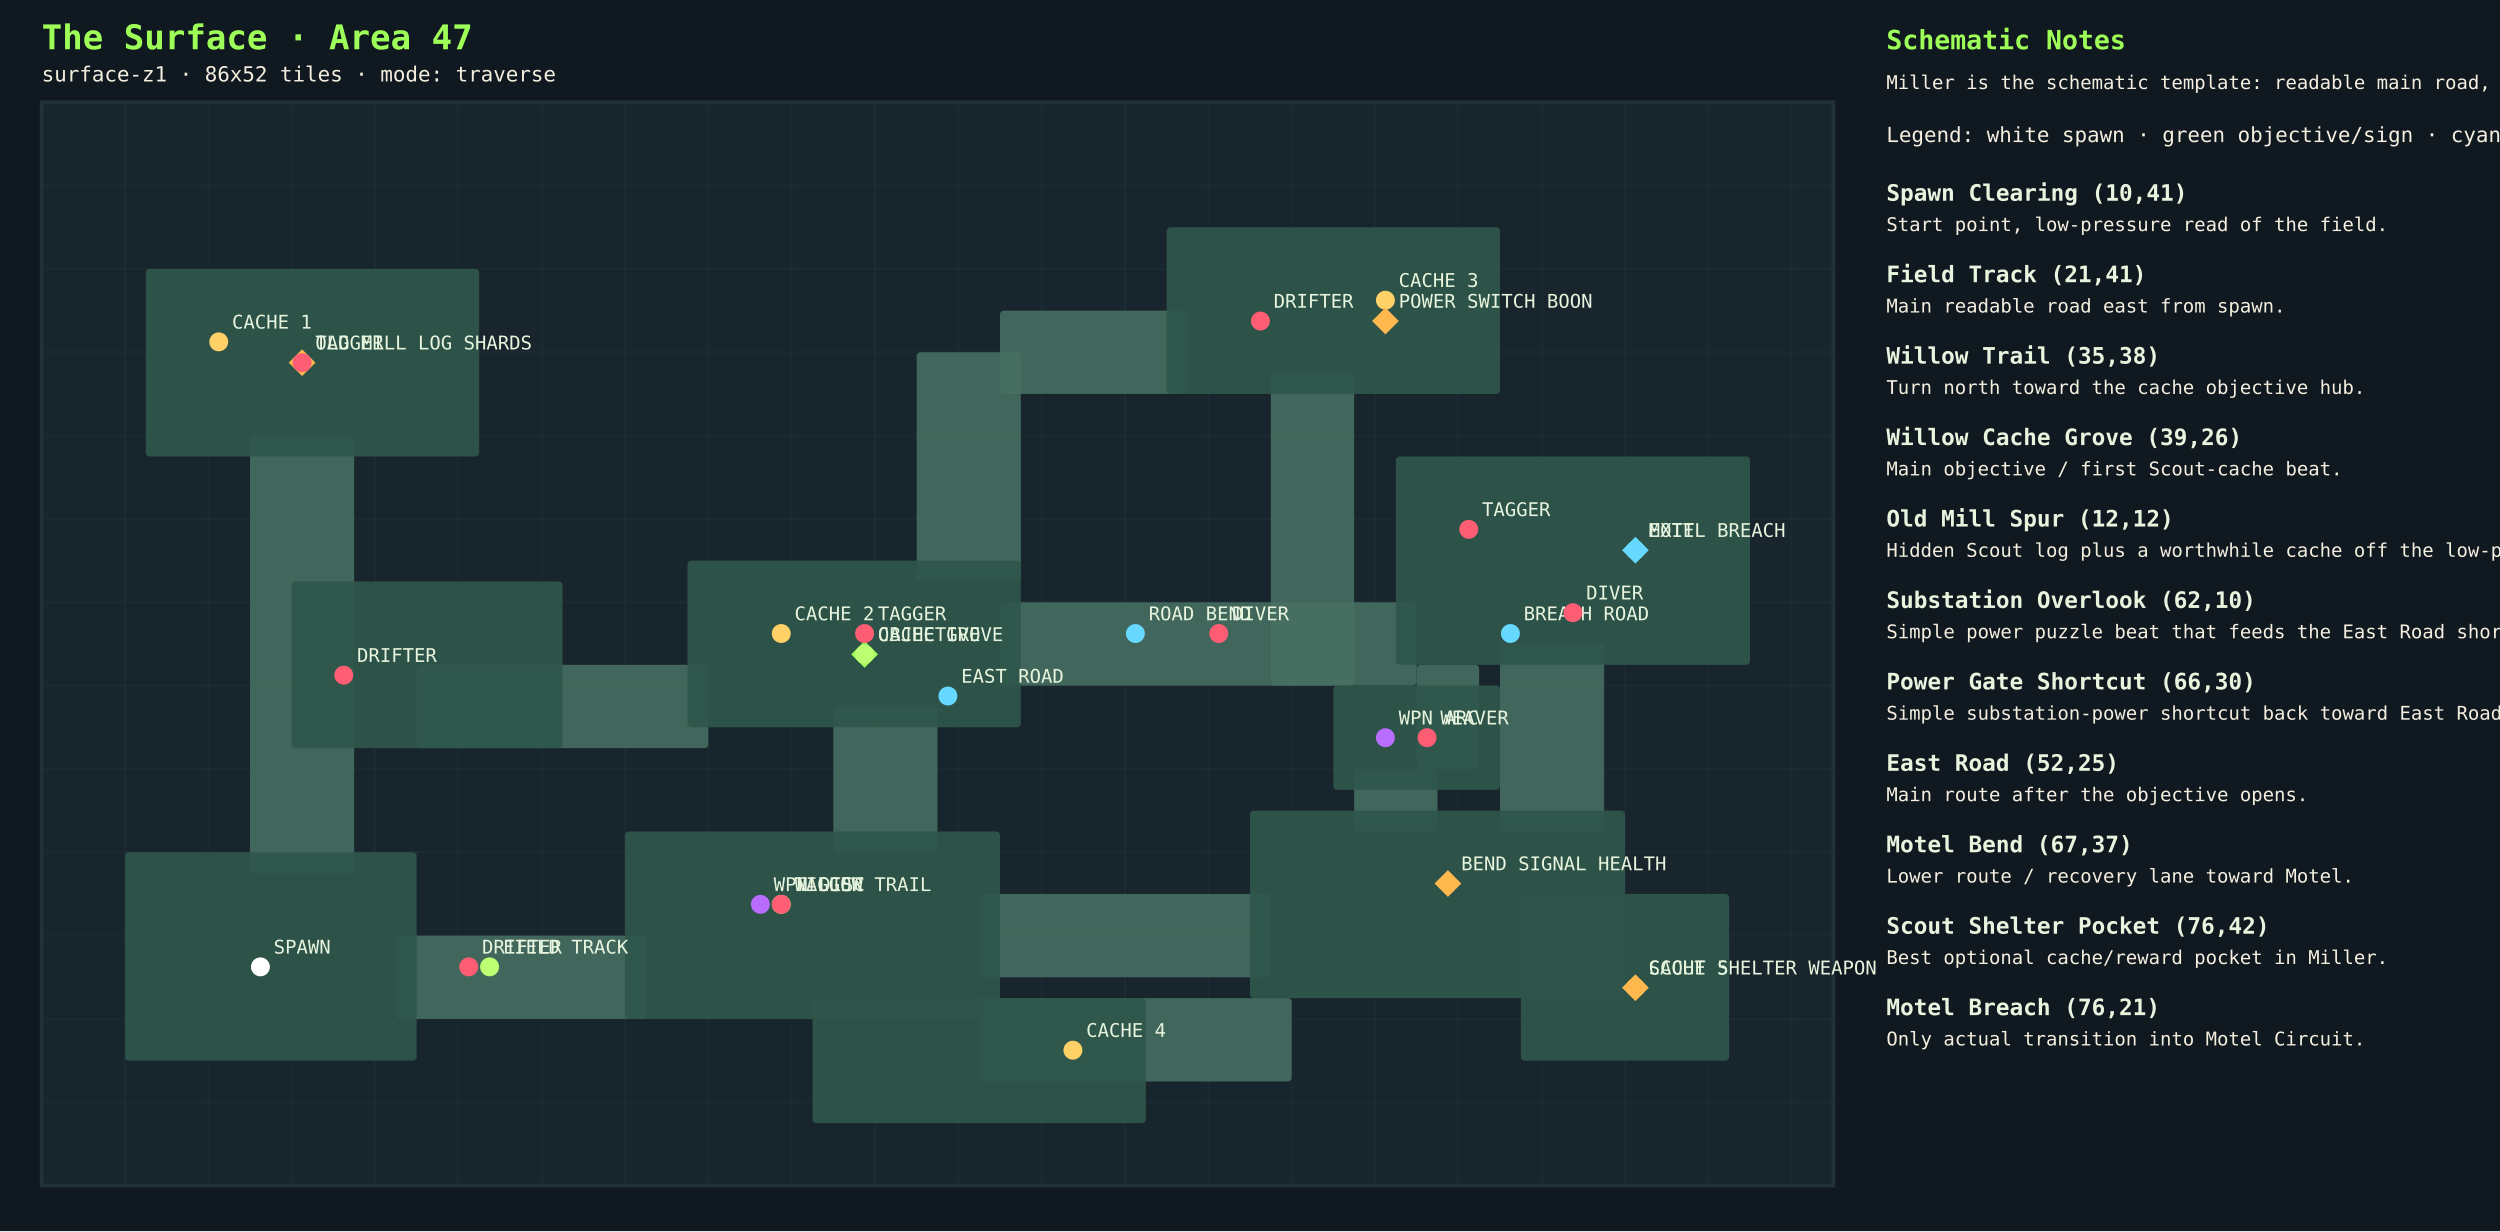
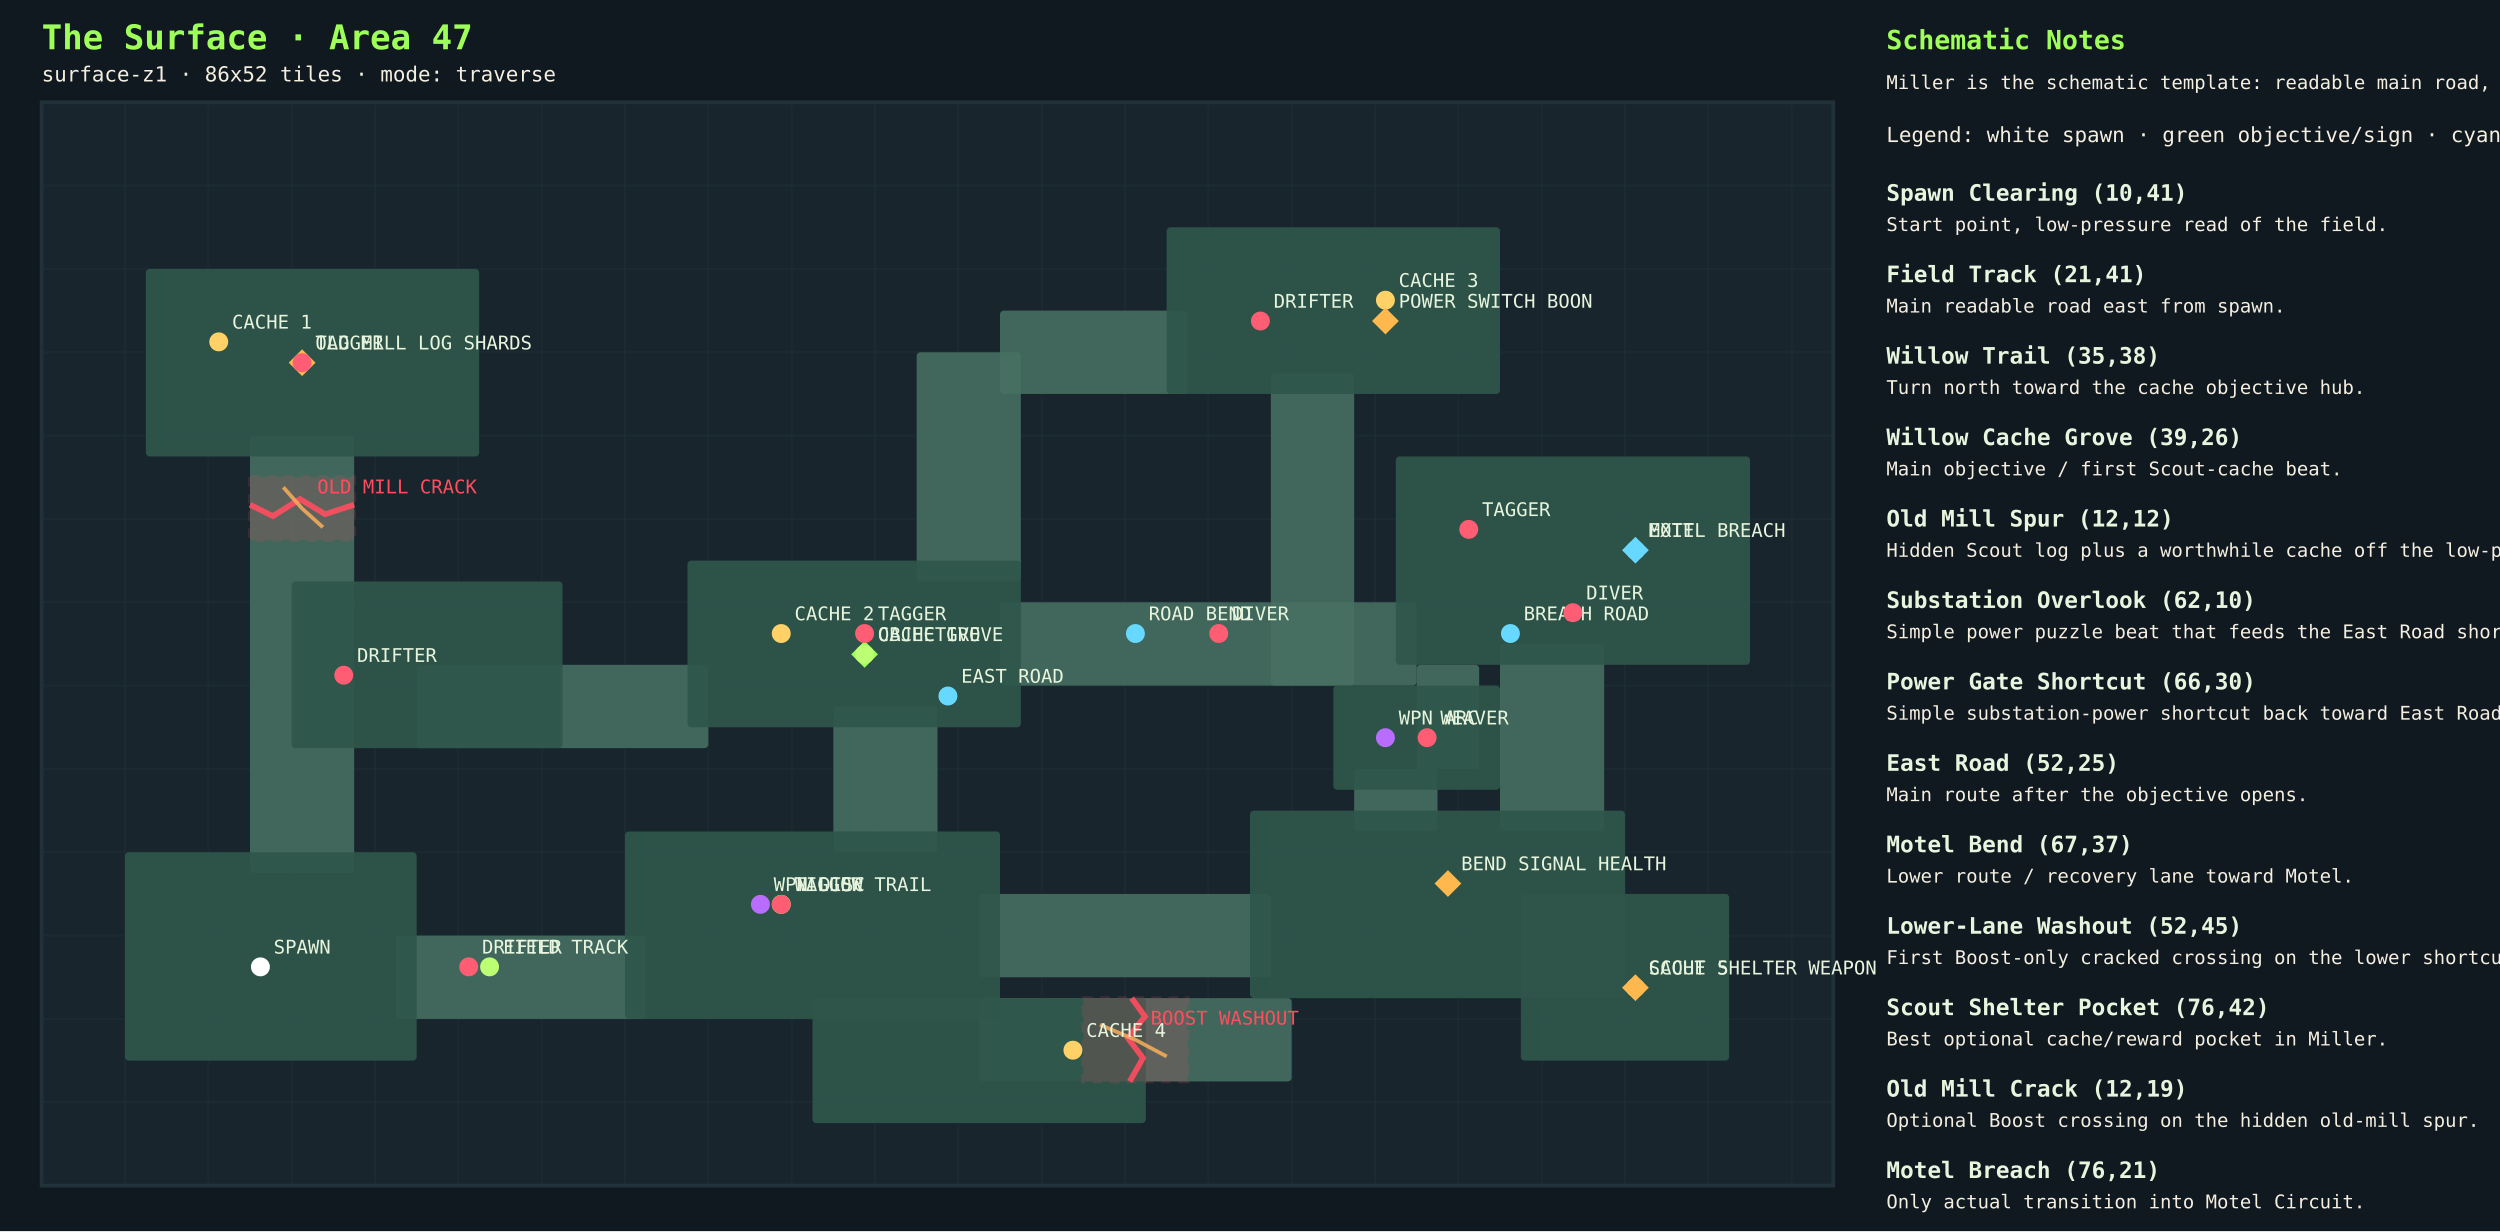
<svg xmlns="http://www.w3.org/2000/svg" width="1320" height="650" viewBox="0 0 1320 650">
  <rect width="100%" height="100%" fill="#101820" />
  <text x="22" y="26" font-size="18" fill="#9dff57" font-family="monospace" font-weight="700">The Surface · Area 47</text>
  <text x="22" y="43" font-size="11" fill="#f5efe0" font-family="monospace">surface-z1 · 86x52 tiles · mode: traverse</text>
  <rect x="22" y="54" width="946" height="572" fill="#18252c" stroke="#20313a" stroke-width="2" />
  <line x1="22" y1="54" x2="22" y2="626" stroke="#20313a" stroke-width="1" opacity="0.45" />
  <line x1="66" y1="54" x2="66" y2="626" stroke="#20313a" stroke-width="1" opacity="0.45" />
  <line x1="110" y1="54" x2="110" y2="626" stroke="#20313a" stroke-width="1" opacity="0.45" />
  <line x1="154" y1="54" x2="154" y2="626" stroke="#20313a" stroke-width="1" opacity="0.45" />
  <line x1="198" y1="54" x2="198" y2="626" stroke="#20313a" stroke-width="1" opacity="0.45" />
  <line x1="242" y1="54" x2="242" y2="626" stroke="#20313a" stroke-width="1" opacity="0.45" />
  <line x1="286" y1="54" x2="286" y2="626" stroke="#20313a" stroke-width="1" opacity="0.45" />
  <line x1="330" y1="54" x2="330" y2="626" stroke="#20313a" stroke-width="1" opacity="0.45" />
  <line x1="374" y1="54" x2="374" y2="626" stroke="#20313a" stroke-width="1" opacity="0.45" />
  <line x1="418" y1="54" x2="418" y2="626" stroke="#20313a" stroke-width="1" opacity="0.45" />
  <line x1="462" y1="54" x2="462" y2="626" stroke="#20313a" stroke-width="1" opacity="0.45" />
  <line x1="506" y1="54" x2="506" y2="626" stroke="#20313a" stroke-width="1" opacity="0.45" />
  <line x1="550" y1="54" x2="550" y2="626" stroke="#20313a" stroke-width="1" opacity="0.45" />
  <line x1="594" y1="54" x2="594" y2="626" stroke="#20313a" stroke-width="1" opacity="0.45" />
  <line x1="638" y1="54" x2="638" y2="626" stroke="#20313a" stroke-width="1" opacity="0.45" />
  <line x1="682" y1="54" x2="682" y2="626" stroke="#20313a" stroke-width="1" opacity="0.45" />
  <line x1="726" y1="54" x2="726" y2="626" stroke="#20313a" stroke-width="1" opacity="0.45" />
  <line x1="770" y1="54" x2="770" y2="626" stroke="#20313a" stroke-width="1" opacity="0.45" />
  <line x1="814" y1="54" x2="814" y2="626" stroke="#20313a" stroke-width="1" opacity="0.45" />
  <line x1="858" y1="54" x2="858" y2="626" stroke="#20313a" stroke-width="1" opacity="0.45" />
  <line x1="902" y1="54" x2="902" y2="626" stroke="#20313a" stroke-width="1" opacity="0.45" />
  <line x1="946" y1="54" x2="946" y2="626" stroke="#20313a" stroke-width="1" opacity="0.45" />
  <line x1="22" y1="54" x2="968" y2="54" stroke="#20313a" stroke-width="1" opacity="0.45" />
  <line x1="22" y1="98" x2="968" y2="98" stroke="#20313a" stroke-width="1" opacity="0.45" />
  <line x1="22" y1="142" x2="968" y2="142" stroke="#20313a" stroke-width="1" opacity="0.45" />
  <line x1="22" y1="186" x2="968" y2="186" stroke="#20313a" stroke-width="1" opacity="0.45" />
  <line x1="22" y1="230" x2="968" y2="230" stroke="#20313a" stroke-width="1" opacity="0.45" />
  <line x1="22" y1="274" x2="968" y2="274" stroke="#20313a" stroke-width="1" opacity="0.45" />
  <line x1="22" y1="318" x2="968" y2="318" stroke="#20313a" stroke-width="1" opacity="0.45" />
  <line x1="22" y1="362" x2="968" y2="362" stroke="#20313a" stroke-width="1" opacity="0.45" />
  <line x1="22" y1="406" x2="968" y2="406" stroke="#20313a" stroke-width="1" opacity="0.45" />
  <line x1="22" y1="450" x2="968" y2="450" stroke="#20313a" stroke-width="1" opacity="0.45" />
  <line x1="22" y1="494" x2="968" y2="494" stroke="#20313a" stroke-width="1" opacity="0.45" />
  <line x1="22" y1="538" x2="968" y2="538" stroke="#20313a" stroke-width="1" opacity="0.45" />
  <line x1="22" y1="582" x2="968" y2="582" stroke="#20313a" stroke-width="1" opacity="0.45" />
  <line x1="22" y1="626" x2="968" y2="626" stroke="#20313a" stroke-width="1" opacity="0.45" />
  <rect x="209" y="494" width="132" height="44" fill="#466f61" opacity="0.88" rx="2" />
  <rect x="440" y="373" width="55" height="77" fill="#466f61" opacity="0.88" rx="2" />
  <rect x="132" y="230" width="55" height="231" fill="#466f61" opacity="0.88" rx="2" />
  <rect x="220" y="351" width="154" height="44" fill="#466f61" opacity="0.88" rx="2" />
  <rect x="528" y="318" width="220" height="44" fill="#466f61" opacity="0.88" rx="2" />
  <rect x="484" y="186" width="55" height="121" fill="#466f61" opacity="0.88" rx="2" />
  <rect x="528" y="164" width="99" height="44" fill="#466f61" opacity="0.88" rx="2" />
  <rect x="517" y="472" width="154" height="44" fill="#466f61" opacity="0.88" rx="2" />
  <rect x="792" y="340" width="55" height="99" fill="#466f61" opacity="0.88" rx="2" />
  <rect x="517" y="527" width="165" height="44" fill="#466f61" opacity="0.88" rx="2" />
  <rect x="715" y="406" width="44" height="33" fill="#466f61" opacity="0.88" rx="2" />
  <rect x="748" y="351" width="33" height="55" fill="#466f61" opacity="0.88" rx="2" />
  <rect x="671" y="197" width="44" height="165" fill="#466f61" opacity="0.88" rx="2" />
  <rect x="66" y="450" width="154" height="110" fill="#2f564b" opacity="0.92" rx="2" />
  <rect x="330" y="439" width="198" height="99" fill="#2f564b" opacity="0.92" rx="2" />
  <rect x="363" y="296" width="176" height="88" fill="#2f564b" opacity="0.92" rx="2" />
  <rect x="77" y="142" width="176" height="99" fill="#2f564b" opacity="0.92" rx="2" />
  <rect x="154" y="307" width="143" height="88" fill="#2f564b" opacity="0.92" rx="2" />
  <rect x="737" y="241" width="187" height="110" fill="#2f564b" opacity="0.92" rx="2" />
  <rect x="660" y="428" width="198" height="99" fill="#2f564b" opacity="0.92" rx="2" />
  <rect x="616" y="120" width="176" height="88" fill="#2f564b" opacity="0.92" rx="2" />
  <rect x="429" y="527" width="176" height="66" fill="#2f564b" opacity="0.92" rx="2" />
  <rect x="803" y="472" width="110" height="88" fill="#2f564b" opacity="0.92" rx="2" />
  <rect x="704" y="362" width="88" height="55" fill="#2f564b" opacity="0.92" rx="2" />
+   <rect x="572" y="527" width="55" height="44" fill="#ff4d5e" opacity="0.16" stroke="#ff4d5e" stroke-width="2" stroke-dasharray="5 4" />
+   <path d="M 597.5 527 L 604.5 536.68 L 595.5 548.12 L 603.5 558.68 L 596.5 571" fill="none" stroke="#ff4d5e" stroke-width="3" opacity="0.9" />
+   <path d="M 599.5 549 L 580.8 541.08 M 599.5 549 L 616 557.8" fill="none" stroke="#ffb15a" stroke-width="2" opacity="0.82" />
+   <text x="607.5" y="541" font-size="10" fill="#ff4d5e" font-family="monospace">BOOST WASHOUT</text>
+   <rect x="132" y="252" width="55" height="33" fill="#ff4d5e" opacity="0.16" stroke="#ff4d5e" stroke-width="2" stroke-dasharray="5 4" />
+   <path d="M 132 266.5 L 144.1 272.5 L 158.4 263.5 L 171.6 271.5 L 187 266.5" fill="none" stroke="#ff4d5e" stroke-width="3" opacity="0.9" />
+   <path d="M 159.5 268.5 L 149.6 257.28 M 159.5 268.5 L 170.5 278.4" fill="none" stroke="#ffb15a" stroke-width="2" opacity="0.82" />
+   <text x="167.5" y="260.5" font-size="10" fill="#ff4d5e" font-family="monospace">OLD MILL CRACK</text>
  <circle cx="137.5" cy="510.5" r="5" fill="#ffffff" />
  <text x="144.5" y="503.5" font-size="10" fill="#e8f5de" font-family="monospace">SPAWN</text>
  <rect x="451.5" y="340.5" width="10" height="10" fill="#9dff57" transform="rotate(45 456.5 345.5)" />
  <text x="463.5" y="338.5" font-size="10" fill="#e8f5de" font-family="monospace">OBJECTIVE</text>
  <rect x="858.5" y="285.5" width="10" height="10" fill="#67d8ff" transform="rotate(45 863.5 290.5)" />
  <text x="870.5" y="283.5" font-size="10" fill="#e8f5de" font-family="monospace">EXIT</text>
  <circle cx="115.5" cy="180.5" r="5" fill="#ffd166" />
  <text x="122.5" y="173.5" font-size="10" fill="#e8f5de" font-family="monospace">CACHE 1</text>
  <circle cx="412.5" cy="334.5" r="5" fill="#ffd166" />
  <text x="419.5" y="327.5" font-size="10" fill="#e8f5de" font-family="monospace">CACHE 2</text>
  <circle cx="731.5" cy="158.5" r="5" fill="#ffd166" />
  <text x="738.5" y="151.5" font-size="10" fill="#e8f5de" font-family="monospace">CACHE 3</text>
  <circle cx="566.5" cy="554.5" r="5" fill="#ffd166" />
  <text x="573.5" y="547.5" font-size="10" fill="#e8f5de" font-family="monospace">CACHE 4</text>
  <circle cx="863.5" cy="521.5" r="5" fill="#ffd166" />
  <text x="870.5" y="514.5" font-size="10" fill="#e8f5de" font-family="monospace">CACHE 5</text>
  <rect x="154.5" y="186.5" width="10" height="10" fill="#ffb84d" transform="rotate(45 159.5 191.5)" />
  <text x="166.5" y="184.5" font-size="10" fill="#e8f5de" font-family="monospace">OLD MILL LOG SHARDS</text>
  <rect x="726.5" y="164.5" width="10" height="10" fill="#ffb84d" transform="rotate(45 731.5 169.5)" />
  <text x="738.5" y="162.5" font-size="10" fill="#e8f5de" font-family="monospace">POWER SWITCH BOON</text>
  <rect x="858.5" y="516.5" width="10" height="10" fill="#ffb84d" transform="rotate(45 863.5 521.5)" />
  <text x="870.5" y="514.5" font-size="10" fill="#e8f5de" font-family="monospace">SCOUT SHELTER WEAPON</text>
  <rect x="759.5" y="461.5" width="10" height="10" fill="#ffb84d" transform="rotate(45 764.5 466.5)" />
  <text x="771.5" y="459.5" font-size="10" fill="#e8f5de" font-family="monospace">BEND SIGNAL HEALTH</text>
  <circle cx="401.5" cy="477.5" r="5" fill="#b86dff" />
  <text x="408.5" y="470.5" font-size="10" fill="#e8f5de" font-family="monospace">WPN DISC</text>
  <circle cx="731.5" cy="389.5" r="5" fill="#b86dff" />
  <text x="738.5" y="382.5" font-size="10" fill="#e8f5de" font-family="monospace">WPN ARC</text>
  <circle cx="258.5" cy="510.5" r="5" fill="#bcff72" />
  <text x="265.5" y="503.5" font-size="10" fill="#e8f5de" font-family="monospace">FIELD TRACK</text>
  <circle cx="412.5" cy="477.5" r="5" fill="#bcff72" />
  <text x="419.5" y="470.5" font-size="10" fill="#e8f5de" font-family="monospace">WILLOW TRAIL</text>
  <circle cx="456.5" cy="345.5" r="5" fill="#bcff72" />
  <text x="463.5" y="338.5" font-size="10" fill="#e8f5de" font-family="monospace">CACHE GROVE</text>
  <circle cx="500.5" cy="367.5" r="5" fill="#67d8ff" />
  <text x="507.5" y="360.5" font-size="10" fill="#e8f5de" font-family="monospace">EAST ROAD</text>
  <circle cx="599.5" cy="334.5" r="5" fill="#67d8ff" />
  <text x="606.5" y="327.5" font-size="10" fill="#e8f5de" font-family="monospace">ROAD BEND</text>
  <circle cx="797.5" cy="334.5" r="5" fill="#67d8ff" />
  <text x="804.5" y="327.5" font-size="10" fill="#e8f5de" font-family="monospace">BREACH ROAD</text>
  <circle cx="863.5" cy="290.5" r="5" fill="#67d8ff" />
  <text x="870.5" y="283.5" font-size="10" fill="#e8f5de" font-family="monospace">MOTEL BREACH</text>
  <circle cx="247.5" cy="510.5" r="5" fill="#ff5d73" />
  <text x="254.5" y="503.5" font-size="10" fill="#e8f5de" font-family="monospace">DRIFTER</text>
  <circle cx="412.5" cy="477.5" r="5" fill="#ff5d73" />
  <text x="419.5" y="470.5" font-size="10" fill="#e8f5de" font-family="monospace">TAGGER</text>
  <circle cx="181.5" cy="356.5" r="5" fill="#ff5d73" />
  <text x="188.5" y="349.5" font-size="10" fill="#e8f5de" font-family="monospace">DRIFTER</text>
  <circle cx="456.5" cy="334.5" r="5" fill="#ff5d73" />
  <text x="463.5" y="327.5" font-size="10" fill="#e8f5de" font-family="monospace">TAGGER</text>
  <circle cx="643.5" cy="334.5" r="5" fill="#ff5d73" />
  <text x="650.5" y="327.5" font-size="10" fill="#e8f5de" font-family="monospace">DIVER</text>
  <circle cx="775.5" cy="279.5" r="5" fill="#ff5d73" />
  <text x="782.5" y="272.5" font-size="10" fill="#e8f5de" font-family="monospace">TAGGER</text>
  <circle cx="830.5" cy="323.5" r="5" fill="#ff5d73" />
  <text x="837.5" y="316.5" font-size="10" fill="#e8f5de" font-family="monospace">DIVER</text>
  <circle cx="665.5" cy="169.5" r="5" fill="#ff5d73" />
  <text x="672.5" y="162.5" font-size="10" fill="#e8f5de" font-family="monospace">DRIFTER</text>
  <circle cx="159.5" cy="191.5" r="5" fill="#ff5d73" />
  <text x="166.5" y="184.5" font-size="10" fill="#e8f5de" font-family="monospace">TAGGER</text>
  <circle cx="753.5" cy="389.5" r="5" fill="#ff5d73" />
  <text x="760.5" y="382.5" font-size="10" fill="#e8f5de" font-family="monospace">WEAVER</text>
  <text x="996" y="26" font-size="14" fill="#9dff57" font-family="monospace" font-weight="700">Schematic Notes</text>
  <text x="996" y="47" font-size="10" fill="#f5efe0" font-family="monospace">Miller is the schematic template: readable main road, objective grove, optional old-mill/substation/shelter branches, power-gate shortcut, and one far-east Motel breach.</text>
-   <text x="996" y="75" font-size="11" fill="#f5efe0" font-family="monospace">Legend: white spawn · green objective/sign · cyan exit · yellow cache · red enemy · purple weapon · red line scanner · teal gravity</text>
+   <text x="996" y="75" font-size="11" fill="#f5efe0" font-family="monospace">Legend: white spawn · green objective/sign · cyan exit · yellow cache · red enemy/scanner · purple weapon · red dashed boost gap · teal gravity</text>
  <text x="996" y="106" font-size="12" fill="#e8f5de" font-family="monospace" font-weight="700">Spawn Clearing (10,41)</text>
  <text x="996" y="122" font-size="10" fill="#f5efe0" font-family="monospace">Start point, low-pressure read of the field.</text>
  <text x="996" y="149" font-size="12" fill="#e8f5de" font-family="monospace" font-weight="700">Field Track (21,41)</text>
  <text x="996" y="165" font-size="10" fill="#f5efe0" font-family="monospace">Main readable road east from spawn.</text>
  <text x="996" y="192" font-size="12" fill="#e8f5de" font-family="monospace" font-weight="700">Willow Trail (35,38)</text>
  <text x="996" y="208" font-size="10" fill="#f5efe0" font-family="monospace">Turn north toward the cache objective hub.</text>
  <text x="996" y="235" font-size="12" fill="#e8f5de" font-family="monospace" font-weight="700">Willow Cache Grove (39,26)</text>
  <text x="996" y="251" font-size="10" fill="#f5efe0" font-family="monospace">Main objective / first Scout-cache beat.</text>
  <text x="996" y="278" font-size="12" fill="#e8f5de" font-family="monospace" font-weight="700">Old Mill Spur (12,12)</text>
  <text x="996" y="294" font-size="10" fill="#f5efe0" font-family="monospace">Hidden Scout log plus a worthwhile cache off the low-pressure main route.</text>
  <text x="996" y="321" font-size="12" fill="#e8f5de" font-family="monospace" font-weight="700">Substation Overlook (62,10)</text>
  <text x="996" y="337" font-size="10" fill="#f5efe0" font-family="monospace">Simple power puzzle beat that feeds the East Road shortcut.</text>
  <text x="996" y="364" font-size="12" fill="#e8f5de" font-family="monospace" font-weight="700">Power Gate Shortcut (66,30)</text>
  <text x="996" y="380" font-size="10" fill="#f5efe0" font-family="monospace">Simple substation-power shortcut back toward East Road.</text>
  <text x="996" y="407" font-size="12" fill="#e8f5de" font-family="monospace" font-weight="700">East Road (52,25)</text>
  <text x="996" y="423" font-size="10" fill="#f5efe0" font-family="monospace">Main route after the objective opens.</text>
  <text x="996" y="450" font-size="12" fill="#e8f5de" font-family="monospace" font-weight="700">Motel Bend (67,37)</text>
  <text x="996" y="466" font-size="10" fill="#f5efe0" font-family="monospace">Lower route / recovery lane toward Motel.</text>
-   <text x="996" y="493" font-size="12" fill="#e8f5de" font-family="monospace" font-weight="700">Scout Shelter Pocket (76,42)</text>
-   <text x="996" y="509" font-size="10" fill="#f5efe0" font-family="monospace">Best optional cache/reward pocket in Miller.</text>
-   <text x="996" y="536" font-size="12" fill="#e8f5de" font-family="monospace" font-weight="700">Motel Breach (76,21)</text>
-   <text x="996" y="552" font-size="10" fill="#f5efe0" font-family="monospace">Only actual transition into Motel Circuit.</text>
+   <text x="996" y="493" font-size="12" fill="#e8f5de" font-family="monospace" font-weight="700">Lower-Lane Washout (52,45)</text>
+   <text x="996" y="509" font-size="10" fill="#f5efe0" font-family="monospace">First Boost-only cracked crossing on the lower shortcut lane.</text>
+   <text x="996" y="536" font-size="12" fill="#e8f5de" font-family="monospace" font-weight="700">Scout Shelter Pocket (76,42)</text>
+   <text x="996" y="552" font-size="10" fill="#f5efe0" font-family="monospace">Best optional cache/reward pocket in Miller.</text>
+   <text x="996" y="579" font-size="12" fill="#e8f5de" font-family="monospace" font-weight="700">Old Mill Crack (12,19)</text>
+   <text x="996" y="595" font-size="10" fill="#f5efe0" font-family="monospace">Optional Boost crossing on the hidden old-mill spur.</text>
+   <text x="996" y="622" font-size="12" fill="#e8f5de" font-family="monospace" font-weight="700">Motel Breach (76,21)</text>
+   <text x="996" y="638" font-size="10" fill="#f5efe0" font-family="monospace">Only actual transition into Motel Circuit.</text>
</svg>
